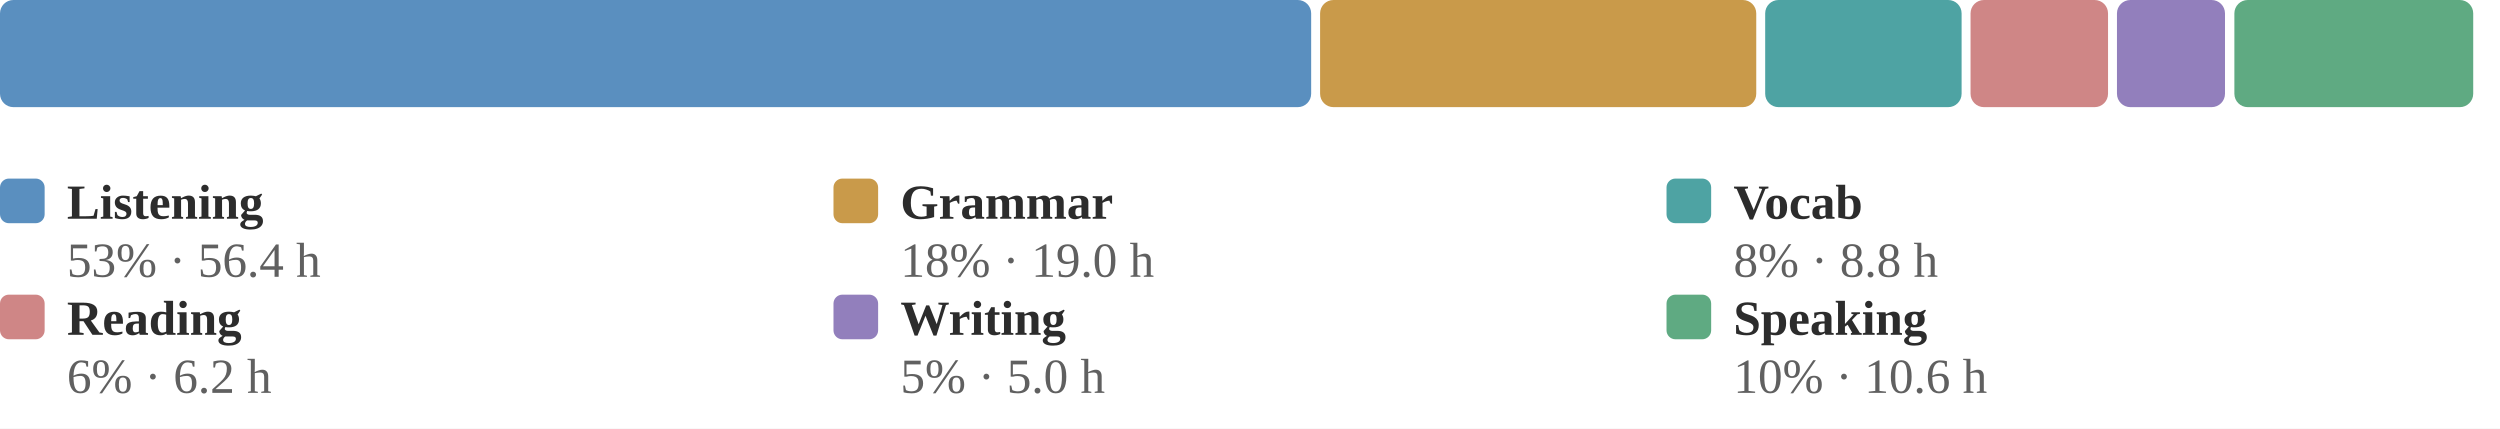
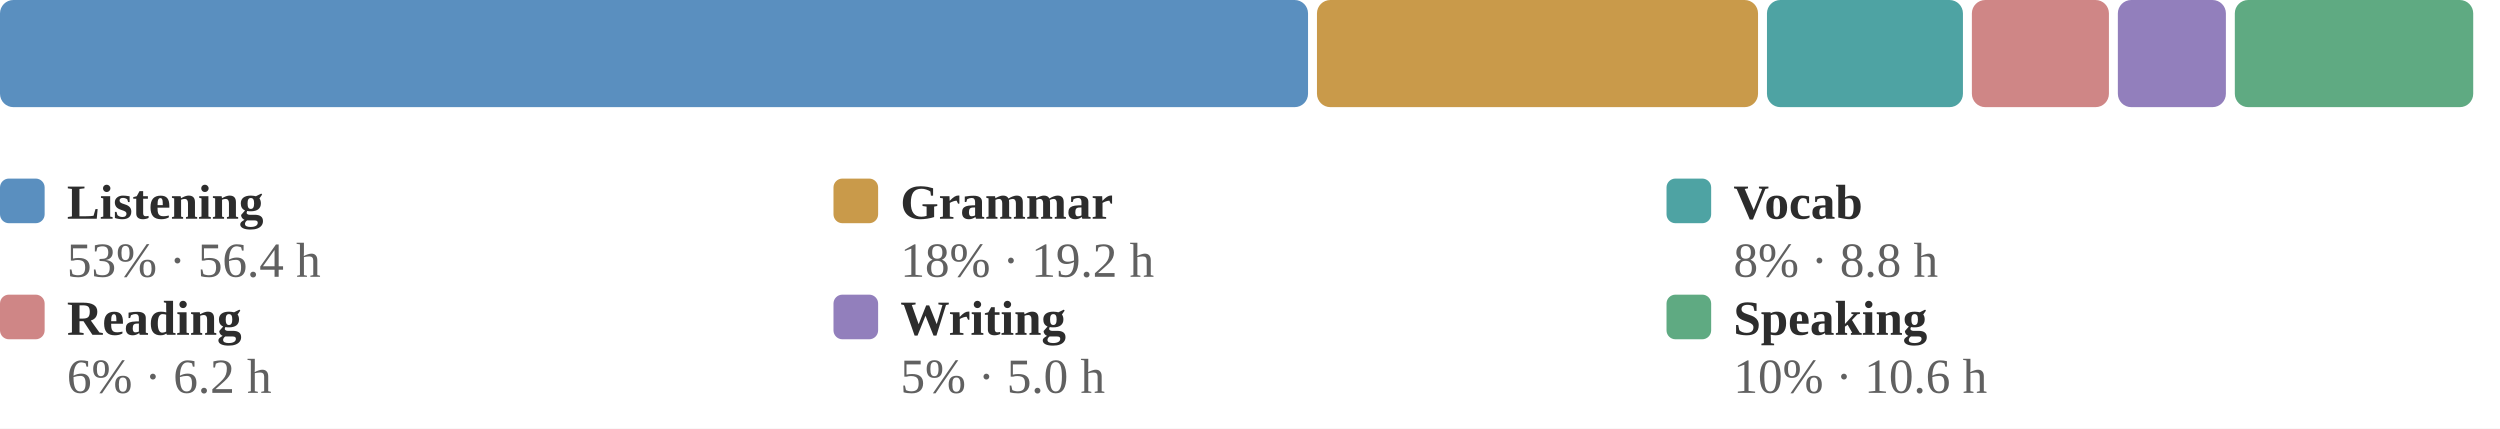
<svg xmlns="http://www.w3.org/2000/svg" viewBox="0 0 560 96" width="100%" role="img" aria-label="Share of estimated study time across all six skills">
  <style>
.p-title{fill:#2c2c2c;font-size:12px;font-weight:600}
.p-sub{fill:#9b9b9b;font-size:10px}
.p-line{fill:none;stroke:#5a8fbf;stroke-width:2;stroke-linejoin:round;stroke-linecap:round}
.p-area{fill:#5a8fbf;opacity:.10}
.p-end{fill:#5a8fbf;stroke:#ffffff;stroke-width:2}
.p-endlab{fill:#606060;font-size:10px;text-anchor:end;font-weight:600}
- .p-target{stroke:#9b9b9b;stroke-width:1;stroke-dasharray:0}
- .p-tlabel{fill:#9b9b9b;font-size:9px;text-anchor:end}
.p-base{stroke:#d1cdc6;stroke-width:1}
.b-bar{fill:#5a8fbf}
.b-bar:hover{fill:#5a8fbf;opacity:.85}
.b-hi{fill:#5a8fbf}
.d-lab{fill:#9b9b9b;font-size:10px;text-anchor:middle}
.d-val{fill:#606060;font-size:10px;text-anchor:middle;font-weight:600}
/* heatmap */
.hm-mon{fill:#9b9b9b;font-size:10px}
.hm-dow{fill:#9b9b9b;font-size:9px;text-anchor:end}
rect:hover{opacity:.8}
/* horizontal bars */
.h-cat{fill:#2c2c2c;font-size:12px;text-anchor:end;dominant-baseline:middle}
.h-track{fill:#eae7e1}
.h-fill{fill:#5a8fbf}
.h-val{fill:#606060;font-size:11px;font-weight:600;dominant-baseline:middle}
- .h-obj{stroke:#2c2c2c;stroke-width:2}
.ts-lab{fill:#2c2c2c;font-size:11px;font-weight:600}
.ts-val{fill:#606060;font-size:11px}
</style>
  <rect x="0" y="0" width="100%" height="100%" fill="#ffffff" />
-   <rect x="0.0" y="0" width="293.7" height="24" rx="3" fill="#5a8fbf" />
-   <rect x="295.7" y="0" width="97.7" height="24" rx="3" fill="#c99a4a" />
-   <rect x="395.4" y="0" width="44.0" height="24" rx="3" fill="#4ea3a3" />
-   <rect x="441.4" y="0" width="30.8" height="24" rx="3" fill="#cf8686" />
-   <rect x="474.2" y="0" width="24.2" height="24" rx="3" fill="#927fbc" />
-   <rect x="500.5" y="0" width="53.5" height="24" rx="3" fill="#5faa82" />
+   <rect x="0.0" y="0" width="293.0" height="24" rx="3" fill="#5a8fbf" />
+   <rect x="295.0" y="0" width="98.8" height="24" rx="3" fill="#c99a4a" />
+   <rect x="395.8" y="0" width="43.9" height="24" rx="3" fill="#4ea3a3" />
+   <rect x="441.7" y="0" width="30.7" height="24" rx="3" fill="#cf8686" />
+   <rect x="474.4" y="0" width="24.2" height="24" rx="3" fill="#927fbc" />
+   <rect x="500.6" y="0" width="53.4" height="24" rx="3" fill="#5faa82" />
  <rect x="0.0" y="40" width="10" height="10" rx="2" fill="#5a8fbf" />
  <text class="ts-lab" x="15.0" y="49">Listening</text>
  <text class="ts-val" x="15.0" y="62">53% · 56.4 h</text>
  <rect x="186.7" y="40" width="10" height="10" rx="2" fill="#c99a4a" />
  <text class="ts-lab" x="201.7" y="49">Grammar</text>
-   <text class="ts-val" x="201.7" y="62">18% · 19.0 h</text>
+   <text class="ts-val" x="201.7" y="62">18% · 19.2 h</text>
  <rect x="373.3" y="40" width="10" height="10" rx="2" fill="#4ea3a3" />
  <text class="ts-lab" x="388.3" y="49">Vocab</text>
  <text class="ts-val" x="388.3" y="62">8% · 8.8 h</text>
  <rect x="0.0" y="66" width="10" height="10" rx="2" fill="#cf8686" />
  <text class="ts-lab" x="15.0" y="75">Reading</text>
  <text class="ts-val" x="15.0" y="88">6% · 6.2 h</text>
  <rect x="186.7" y="66" width="10" height="10" rx="2" fill="#927fbc" />
  <text class="ts-lab" x="201.7" y="75">Writing</text>
  <text class="ts-val" x="201.7" y="88">5% · 5.0 h</text>
  <rect x="373.3" y="66" width="10" height="10" rx="2" fill="#5faa82" />
  <text class="ts-lab" x="388.3" y="75">Speaking</text>
  <text class="ts-val" x="388.3" y="88">10% · 10.6 h</text>
</svg>
